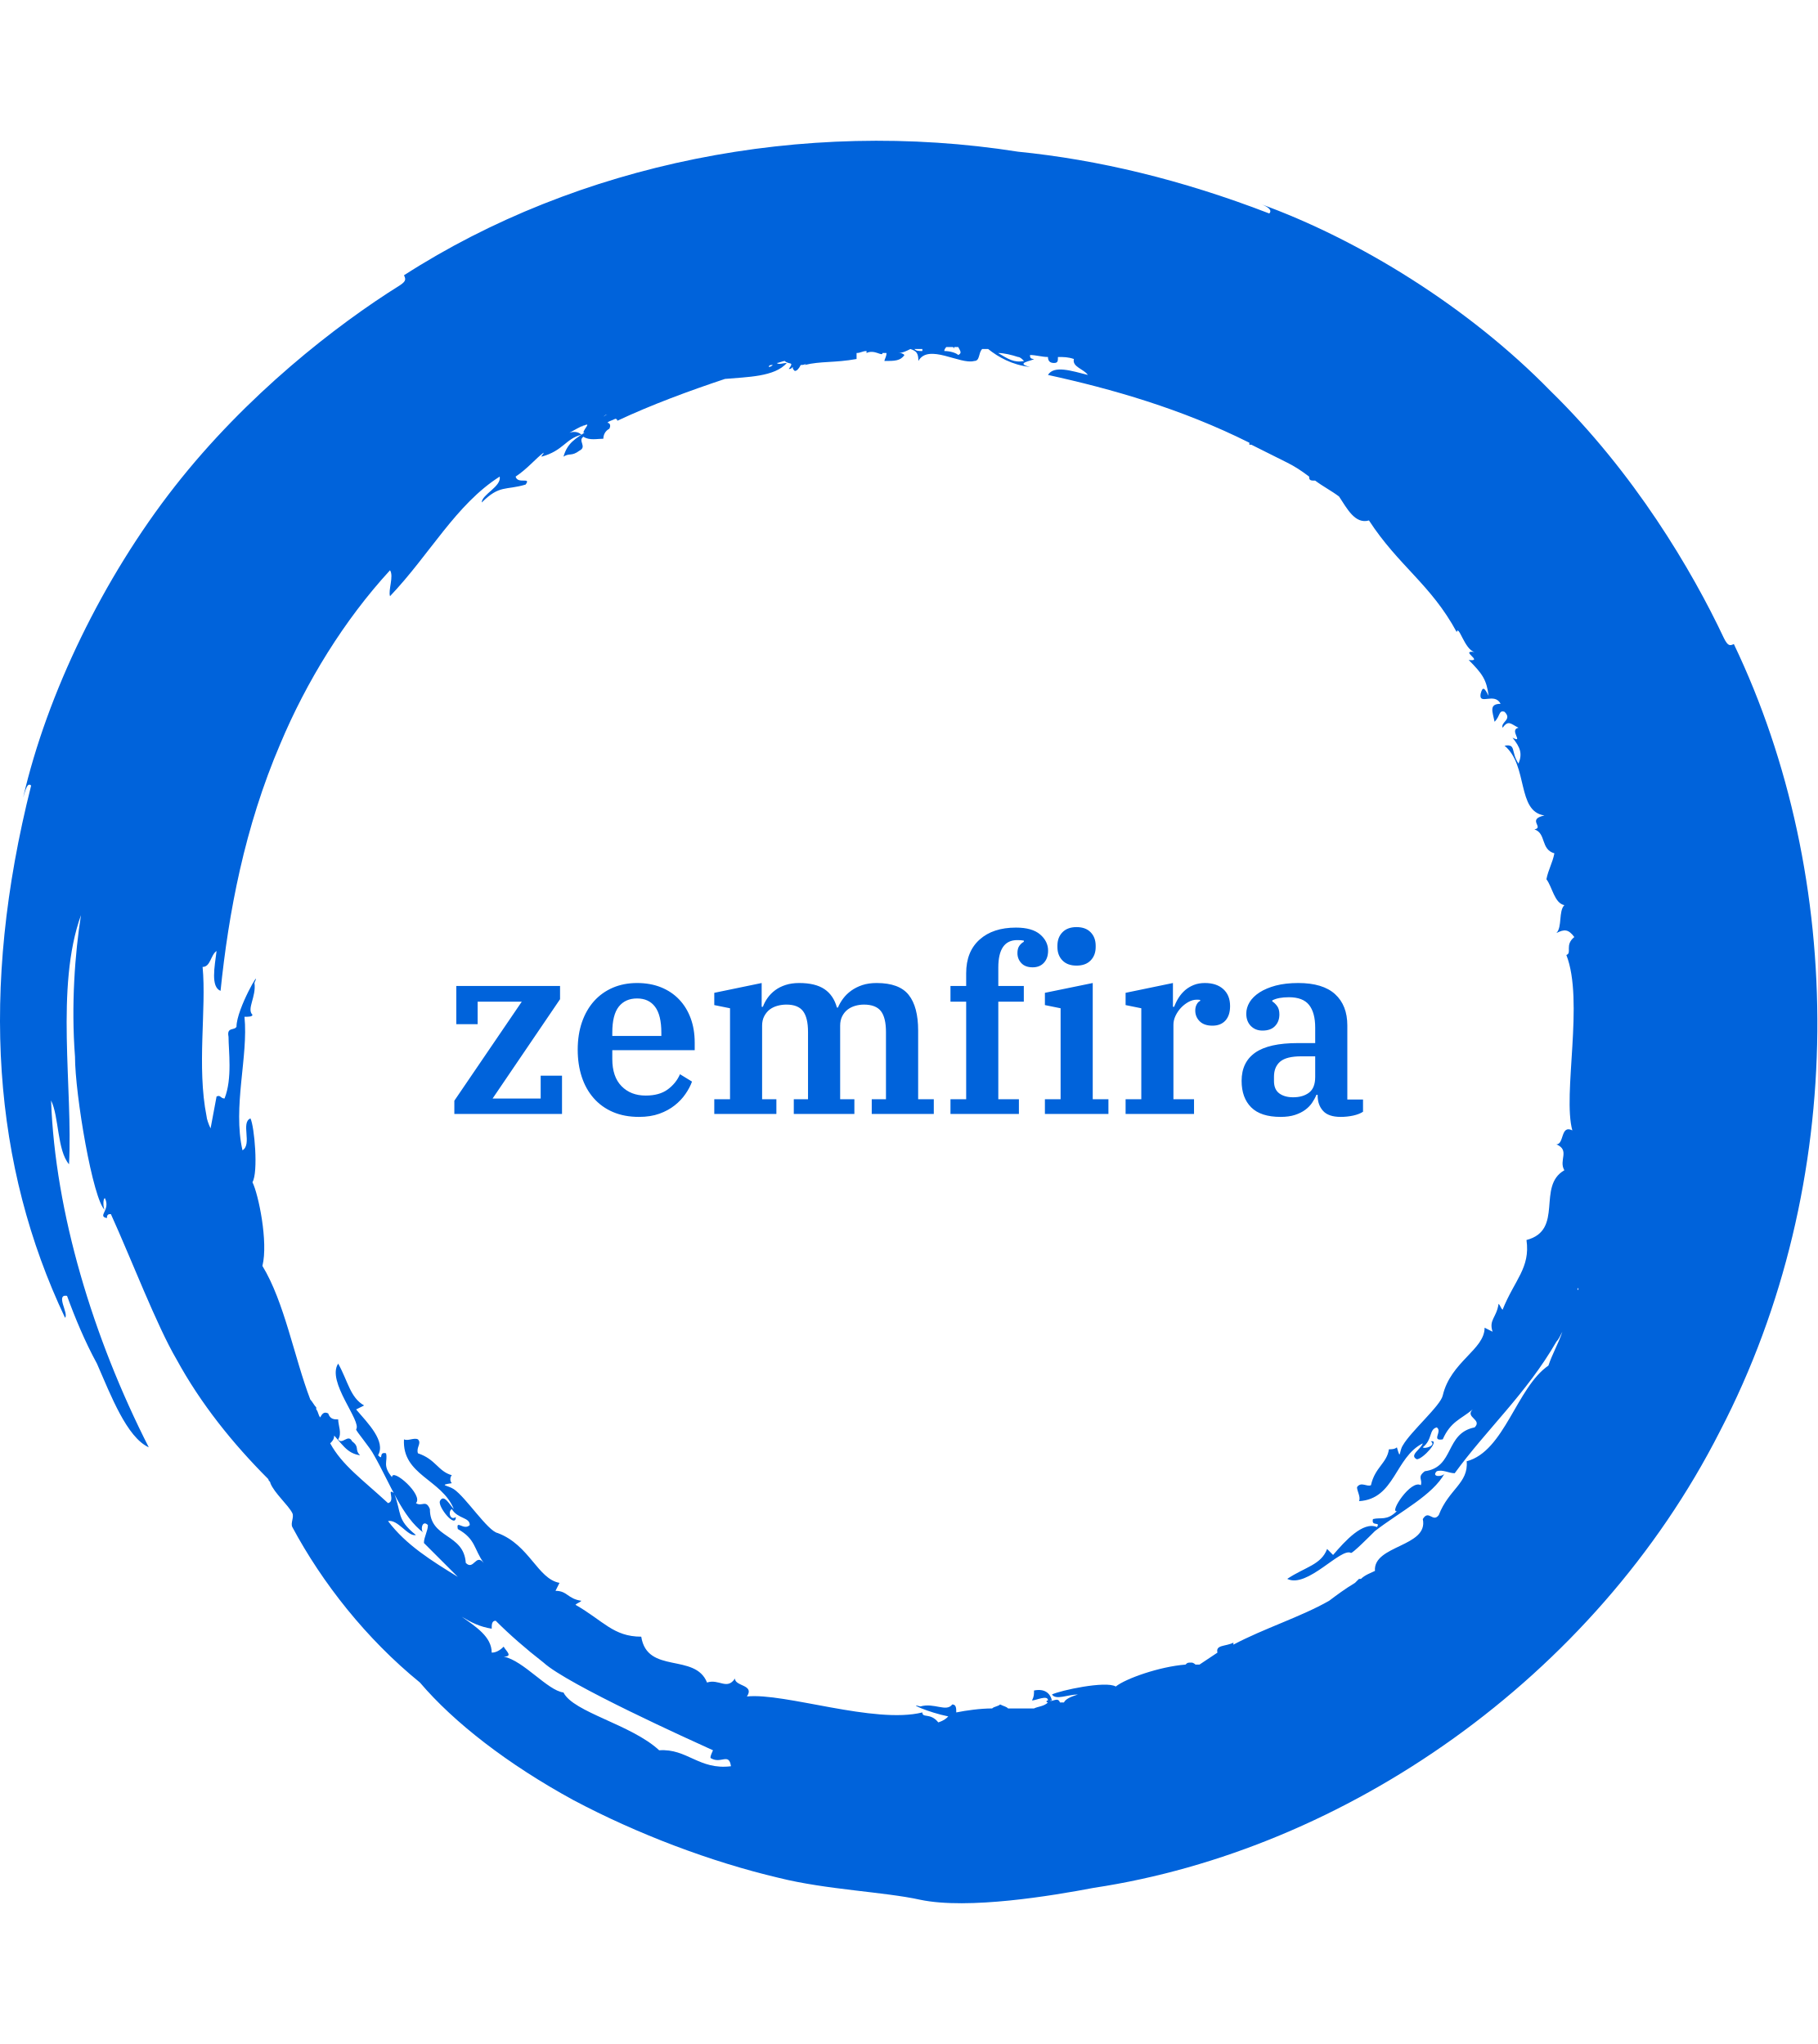
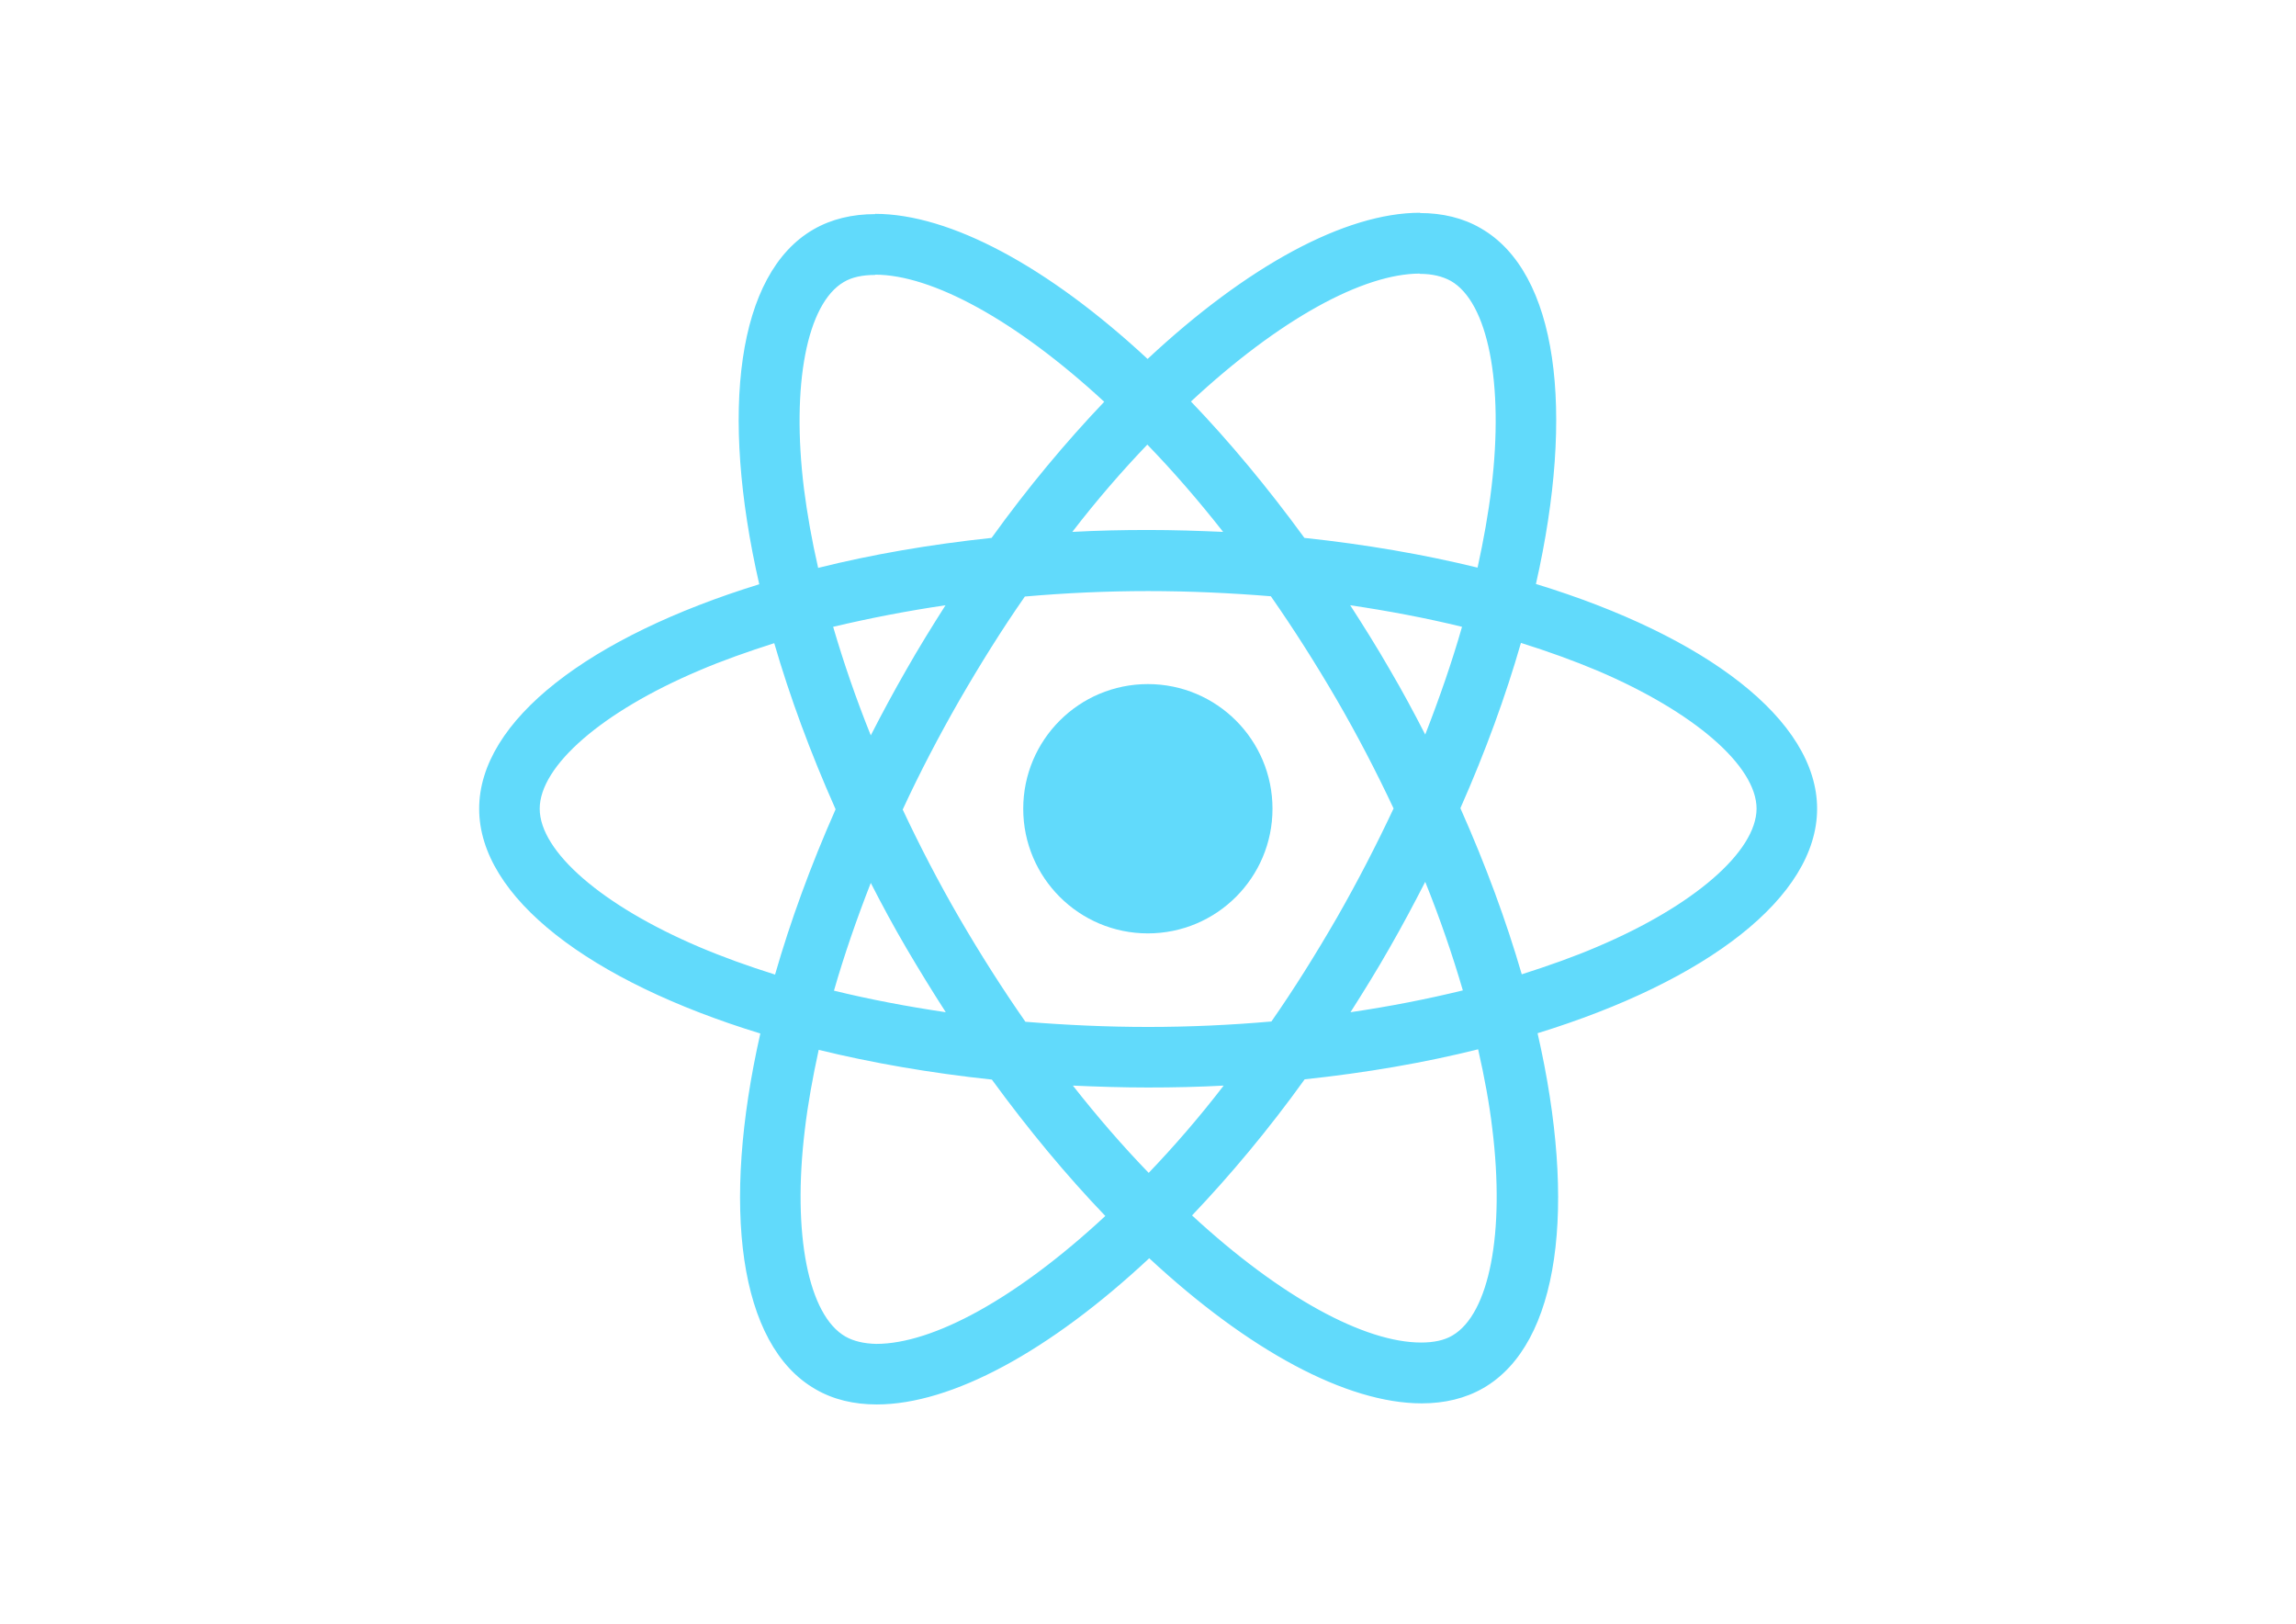
- <svg xmlns="http://www.w3.org/2000/svg" version="1.1" width="1000" height="1125" viewBox="0 0 1000 1125">
-   <g transform="matrix(1,0,0,1,0,0)">
-     <svg viewBox="0 0 320 360" data-background-color="#ffffff" preserveAspectRatio="xMidYMid meet" height="1125" width="1000">
-       <g id="tight-bounds" transform="matrix(1,0,0,1,0,0)">
-         <svg viewBox="0 0 320 360" height="360" width="320">
-           <g>
-             <svg />
-           </g>
-           <g>
-             <svg viewBox="0 0 320 360" height="360" width="320">
-               <g>
-                 <path d="M165.217 303.356c-1.404-1.755-2.809-0.702-2.808-1.755-8.426 2.106-24.223-3.511-30.894-2.809 1.404-2.106-2.106-1.755-2.106-3.159-1.404 2.106-2.809 0-4.915 0.702-2.106-5.266-10.532-1.404-11.585-8.075-4.915 0-6.67-2.809-11.586-5.617 0.351-0.351 0.702-0.351 1.054-0.702-2.457-0.351-2.457-1.755-4.564-1.755l0.702-1.405c-3.862-0.702-5.266-6.67-10.883-8.776-1.755-0.351-5.617-6.319-7.723-7.724-1.053-0.702-2.809-0.702-0.352-1.053-0.351-0.351-0.351-1.053 0-1.404-2.457-0.702-2.809-2.809-5.968-3.862-0.351-1.053 0.702-1.755 0-2.457-0.702-0.351-1.755 0.351-2.457 0-0.351 6.319 6.67 7.021 8.777 12.287-0.702-0.702-1.755-2.809-2.458-1.404-0.351 1.053 2.809 4.915 2.809 2.808-1.053 0.702-1.404-1.053-0.703-1.404 1.053 1.755 3.16 1.404 3.16 2.809-1.053 1.053-2.457-1.053-2.106 0.702 3.16 1.755 2.809 3.511 4.563 5.968-1.404-1.755-1.755 1.404-3.159 0-0.351-5.266-6.319-4.213-6.319-9.479-0.702-1.755-1.404-0.351-2.458-1.053 1.404-1.404-4.213-6.319-4.213-4.564-1.755-2.106-0.702-2.809-1.053-4.213-1.404-0.351-0.351 1.404-1.404 0.351 1.404-2.457-1.755-5.617-3.862-8.074l1.405-0.702c-2.457-1.404-2.809-4.213-4.564-7.373-2.106 3.16 4.213 10.181 3.159 11.585 0 0.351 2.457 3.16 3.16 4.564 2.809 4.915 4.915 10.883 8.777 13.692-0.702-0.351-0.351-2.457 0.702-1.404 0 1.053-0.702 2.106-0.702 3.159 2.106 2.106 3.862 3.862 5.968 5.968-4.564-2.809-9.128-5.617-12.288-9.83 1.755-0.351 3.511 2.809 4.915 2.458-3.511-2.809-2.457-3.862-3.861-7.372-1.404-1.053 0.351 1.404-1.054 1.755-4.564-4.213-8.075-6.67-10.181-10.532 0.351-0.351 0.702-0.702 0.703-1.404-0.351-0.351-0.351-0.351-0.703-0.702 2.106 2.106 2.809 3.862 5.266 4.212-1.053-1.053 0-1.404-1.404-2.457-0.702-1.404-1.755 0.702-2.457-0.351 0.702-1.053 0-2.457 0-3.511-0.702 0-1.404 0-1.756-1.053-0.702-0.351-1.053 0-1.404 0.702-0.351-0.351-0.351-1.053-0.702-1.404v-0.351c-0.351-0.351-0.702-1.053-1.053-1.405-2.809-7.372-4.564-17.202-8.426-23.521 1.053-4.213-0.702-12.638-1.755-14.745 1.053-1.755 0.351-9.83-0.351-11.234-1.755 0.702 0.351 4.564-1.404 5.617-1.755-7.723 1.053-16.5 0.351-23.521 0.702 0 1.404 0 1.404-0.351-1.053-1.053 0.702-3.16 0.351-5.617 1.404-3.16-3.16 4.564-3.16 7.723-0.351 0.702-1.755 0-1.404 1.756 0 2.457 0.702 7.372-0.702 10.883-0.702 0-0.702-0.702-1.404-0.351-0.351 1.755-0.702 3.862-1.053 5.617-0.351-0.702-0.702-1.755-0.703-2.107-1.755-8.777 0-18.958-0.702-26.33 1.404 0 1.404-2.106 2.458-2.808-0.351 2.809-1.053 6.319 0.702 7.021 1.404-13.692 4.213-28.787 10.532-43.532 4.564-10.883 11.234-21.766 19.308-30.543 0.702 1.053-0.351 3.511 0 4.564 7.021-7.372 11.585-16.149 19.309-21.064 0.351 1.755-3.16 3.16-3.16 4.564 3.16-3.16 4.213-2.106 7.724-3.159 1.053-1.404-1.404 0-1.756-1.405 2.106-1.404 3.511-3.16 4.915-4.212 0 0.351-0.351 0.351-0.351 0.702 3.862-1.053 4.213-3.16 7.022-3.862-0.351-0.351-1.053-0.702-2.107-0.351 0.702-0.351 1.755-1.053 2.809-1.404-0.351 0-0.351 0.351-0.702 0.351 2.106-1.053 0.351 0.351 0.351 1.053 0.351 0 0.702-0.351 0.702-0.351-2.106 1.404-3.511 2.106-4.213 4.564 1.053-0.702 1.404 0 2.809-1.054 1.404-0.702-0.351-1.755 0.702-2.457 1.053 0.702 2.457 0.351 3.51 0.351 0-0.702 0.351-1.404 1.054-1.755 0.351-0.702 0-1.053-0.352-1.053 0.351-0.351 0.702-0.351 1.405-0.703 0 0 0.351 0 0.351 0.351 5.968-2.809 12.638-5.266 18.957-7.372 3.862-0.351 8.777-0.351 10.883-2.808-0.702 0-1.404 0.351-1.755 0 0.351 0 1.053-0.351 1.404-0.351 0.702 0.702 1.755 0 0.702 1.404 0.351 0 0.351 0 0.703-0.351 0 0.351 0 0.351 0.351 0.702 0.351 0 0.702-0.351 1.053-1.053 0.351 0 0.702 0 1.053-0.351l-0.351 0.351c2.809-0.702 5.266-0.351 9.128-1.054 0-0.351 0-0.702 0-1.053 0.702 0 1.053-0.351 1.755-0.351v0.351c1.404-0.702 2.809 0.702 2.808 0 0.351 0 0.351 0 0.703 0 0 0.702-0.351 1.053-0.351 1.405 1.755 0 2.809 0 3.51-1.054-0.351-0.351-0.702-0.351-1.053-0.351 0.702 0 1.404-0.351 2.106-0.702 1.053 0.351 1.404 0.702 1.405 2.107 1.755-3.16 7.372 0.702 9.829 0 1.053 0 0.702-1.404 1.405-2.107 0.351 0 0.702 0 1.053 0 1.755 1.404 4.213 2.809 7.372 3.16-2.809-0.702 0.351-1.053 0.702-1.405-0.702 0-0.702-0.351-0.702-0.702 1.053 0 2.106 0.351 3.16 0.351 0 0.702 0.351 1.053 1.053 1.054 0.702 0 0.702-0.351 0.702-1.054 1.053 0 1.755 0 2.809 0.351-0.351 1.404 1.755 1.755 2.457 2.809-2.809-0.702-5.968-1.755-7.021 0 11.234 2.457 23.521 5.968 35.457 11.936 0 0 0 0 0 0.351h0.352c2.106 1.053 4.213 2.106 6.319 3.16 1.404 0.702 2.457 1.404 3.861 2.457 0 0.351 0 0.702 0.703 0.702h0.351c1.404 1.053 2.809 1.755 4.212 2.809 1.404 2.106 2.809 4.915 5.266 4.213 5.266 8.075 10.883 11.234 15.447 19.659 0.351-1.404 1.404 3.16 3.16 3.511-2.809-0.351 1.755 1.755-1.053 1.404 2.457 2.457 3.16 3.511 3.51 6.319-0.702-1.404-1.053-1.755-1.404-0.351-0.351 2.106 2.457-0.351 3.511 1.756-2.106 0-1.404 1.404-1.054 3.159 1.053-1.053 0.702-2.106 1.756-1.755 1.404 1.404-0.702 1.755-0.351 2.809 1.053-1.404 1.404-0.702 2.808 0-1.755 0.351 1.053 2.809-1.053 1.755 1.404 1.755 1.755 2.809 1.053 4.564-1.404-2.106-0.351-3.511-2.457-3.16 4.213 3.511 2.106 11.585 7.021 12.287-3.16 0.702 0 2.106-1.755 2.458 2.106 0.702 1.053 3.511 3.51 4.213-0.351 1.755-1.053 2.809-1.404 4.563 1.053 1.404 1.404 4.213 3.16 4.564-1.053 1.053-0.351 3.862-1.404 4.915 1.404-0.702 2.106-0.702 3.159 0.702-1.755 1.404-0.351 2.809-1.404 3.16 3.16 8.075-0.702 24.575 1.053 30.894-2.106-1.053-1.404 2.457-2.808 2.457 2.457 1.053 0.351 2.809 1.404 4.564-4.915 2.809 0 10.532-6.67 12.287 0.702 4.915-2.106 7.021-4.213 12.288-0.351-0.351-0.351-0.702-0.702-1.054-0.351 2.457-1.755 2.809-1.054 4.915l-1.404-0.702c0 3.862-5.968 5.968-7.372 11.936-0.351 1.755-5.617 6.319-7.022 8.777-0.702 1.053-0.351 2.809-1.053 0.351-0.351 0.351-1.053 0.351-1.404 0.351-0.351 2.457-2.457 3.16-3.16 6.319-0.702 0.351-1.755-0.702-2.457 0.351 0 0.702 0.702 1.755 0.351 2.458 6.319-0.351 6.319-7.723 11.234-10.181-0.351 1.053-2.457 2.106-1.053 2.808 1.053 0 4.213-3.511 2.457-3.159 1.053 0.702-1.053 1.404-1.404 1.053 1.755-1.404 1.053-3.16 2.458-3.511 1.053 0.702-1.053 2.457 1.053 2.107 1.404-3.16 3.16-3.511 5.266-5.266-1.404 1.404 1.755 1.755 0.351 3.159-5.266 1.053-3.511 7.021-8.777 7.724-1.404 1.053-0.351 1.404-0.702 2.457-1.755-1.053-5.617 4.915-4.213 4.564-1.755 1.755-2.809 1.053-4.212 1.404-0.351 1.404 1.404 0.351 0.702 1.405-2.457-1.053-5.617 2.457-7.724 4.915l-1.053-1.054c-1.053 2.809-3.862 3.16-7.021 5.266 3.511 1.755 9.479-5.617 11.234-4.564 0.351 0 3.16-2.809 4.213-3.861 4.564-3.511 10.181-6.319 12.287-10.181-0.351 0.702-2.457 0.702-1.404-0.351 1.053-0.351 2.106 0.351 3.159 0.351 5.617-7.723 12.638-14.043 17.905-23.17 0.351-0.351 0.702-1.053 1.053-1.756-0.702 2.106-1.755 3.862-2.458 5.968-5.617 3.862-7.723 15.096-14.393 16.851 0.351 3.862-3.16 4.915-4.915 9.479-1.053 1.404-1.755-1.053-2.809 0.702 1.053 4.915-8.777 4.564-8.425 9.128-0.702 0.351-1.755 0.702-2.458 1.404h-0.351c-0.351 0.351-0.351 0.351-0.702 0.702-1.755 1.053-3.16 2.106-4.564 3.16-4.915 2.809-11.585 4.915-16.851 7.723v-0.351c-1.404 0.702-3.16 0.351-2.809 1.756-1.053 0.702-2.106 1.404-3.159 2.106-0.351 0-0.351 0-0.702 0 0 0-0.351-0.351-0.702-0.351-0.702 0-0.702 0-1.054 0.351-4.564 0.351-10.532 2.457-12.287 3.862-1.755-1.053-9.83 0.702-11.234 1.404 0.702 1.053 2.809 0 4.564 0-1.053 0.351-2.106 0.702-2.458 1.404-0.351 0-0.351 0-0.702 0-0.351-1.053-1.404 0-1.755-0.351h0.351c-0.351-1.404-1.404-2.106-3.16-1.755 0 0.702 0 1.053-0.351 1.755 0.702 0 2.809-1.053 2.809 0-0.351 0-0.351 0.351 0 0.351-0.702 0.702-1.755 0.702-2.458 1.054-1.404 0-3.16 0-4.563 0-0.351-0.351-0.702-0.351-1.405-0.703-0.351 0.351-1.053 0.351-1.404 0.703-2.106 0-4.564 0.351-6.319 0.702 0-0.702 0-1.404-0.702-1.405-1.053 1.404-3.16-0.351-5.617 0.352-2.457-0.702 1.404 1.053 4.915 1.755-0.351 0.351-0.702 0.702-1.756 1.053M116.068 308.271c-4.915-4.564-15.096-6.67-16.851-10.181-2.809-0.351-7.021-5.617-10.532-6.319 1.755 0 0.351-1.053 0-1.755-0.702 0.702-1.404 1.053-2.106 1.053 0-2.809-2.809-4.564-5.266-6.319 1.755 1.053 3.16 1.755 5.266 2.106 0-0.702 0-1.404 0.702-1.404 2.457 2.457 5.266 4.915 8.425 7.372 4.213 3.862 25.979 13.692 29.841 15.447 0 0-0.702 1.404-0.351 1.404 1.755 1.053 3.16-1.053 3.511 1.404-5.617 0.702-7.723-3.16-12.639-2.808M277.909 226.824v0.351 0c-0.351 0 0-0.351 0-0.351M136.079 64.281c-0.351 0.351-0.702 0.351-0.702 0.351 0-0.351 0.351-0.351 0.702-0.351M129.409 66.036c0 0.351 0 0.351 0 0 0 0.351 0 0.351 0 0 0 0.351 0 0 0 0M106.238 73.408v0c0.351-0.351 0.351-0.351 0.703-0.351-0.351 0-0.702 0.351-0.703 0.351M162.409 61.823c-0.702 0-1.053 0-1.404-0.351 0.351 0 0.702 0 1.053 0h0.351c0 0 0 0 0 0.351M168.728 62.525c-0.351-0.351-1.404-0.702-2.457-0.702 0-0.351 0.351-0.702 0.351-0.702 0.351 0 0.702 0 1.053 0 0 0 0.351 0 0.351 0.351 0 0 0 0 0-0.351 0.351 0 0.351 0 0.702 0 0.351 0.702 0.702 1.053 0 1.404M180.313 63.579c-1.755 0.351-2.809-0.351-4.564-1.405 1.053 0 2.457 0.351 3.511 0.702 0.351 0 0.702 0.351 1.053 0.703M305.292 113.43c-0.702 0.351-1.053 0.351-1.755-1.053-5.617-11.936-15.798-29.138-30.543-43.532-14.394-14.745-33.702-26.681-51.255-33.001 1.053 0.351 2.457 1.053 1.755 1.756-15.447-5.968-30.192-9.479-44.234-10.883-37.915-5.968-77.585 2.106-108.128 21.766 0.351 0.702 0.351 1.053-0.702 1.755-11.234 7.021-27.032 19.309-39.671 35.458-12.638 16.149-22.468 36.511-26.681 54.766 0.351-1.053 0.702-2.809 1.405-2.107-9.128 36.16-6.67 67.053 5.968 93.735 0.702-0.702-1.755-4.213 0.351-3.862 1.404 3.862 3.16 8.075 5.266 11.936 2.457 5.617 5.266 12.989 9.128 14.745-9.83-19.309-16.5-41.426-17.203-61.085 1.404 2.809 1.053 8.777 3.16 11.234 0.702-13.34-2.457-31.245 2.106-43.883-1.053 6.67-1.755 15.798-1.053 24.925 0 6.67 3.16 25.277 5.266 27.032-0.351-0.351-0.351-2.106 0-2.106 1.053 2.106-1.404 3.16 0.351 3.511 0-0.702 0.351-0.702 0.702-0.703 3.511 7.723 8.075 19.66 11.585 25.628 4.213 7.723 9.83 14.745 16.149 21.064 0 0.351 0.351 0.351 0.352 0.702 0.702 1.755 3.16 3.862 3.861 5.266 0.351 0.702-0.351 1.755 0 2.458 5.266 9.83 12.989 19.66 22.468 27.383 5.968 7.021 15.447 14.394 27.032 20.713 11.234 5.968 24.223 10.883 36.16 13.691 8.426 2.106 18.606 2.457 24.926 3.862 8.426 1.755 23.17-0.702 30.542-2.107 44.234-6.67 88.117-36.862 110.235-80.393 22.819-43.883 22.117-97.596 2.457-138.671" fill="#0063db" fill-rule="nonzero" stroke="none" stroke-width="1" stroke-linecap="butt" stroke-linejoin="miter" stroke-miterlimit="10" stroke-dasharray="" stroke-dashoffset="0" font-family="none" font-weight="none" font-size="none" text-anchor="none" style="mix-blend-mode: normal" data-fill-palette-color="tertiary" />
-               </g>
-               <g transform="matrix(1,0,0,1,80,163.0562)">
-                 <svg viewBox="0 0 160 33.888" height="33.888" width="160">
-                   <g>
-                     <svg viewBox="0 0 160 33.888" height="33.888" width="160">
-                       <g>
-                         <svg viewBox="0 0 160 33.888" height="33.888" width="160">
-                           <g>
-                             <svg viewBox="0 0 160 33.888" height="33.888" width="160">
-                               <g id="textblocktransform">
-                                 <svg viewBox="0 0 160 33.888" height="33.888" width="160" id="textblock">
-                                   <g>
-                                     <svg viewBox="0 0 160 33.888" height="33.888" width="160">
-                                       <g transform="matrix(1,0,0,1,0,0)">
-                                         <svg width="160" viewBox="1.85 -38.1 185.24 38.7" height="33.888" data-palette-color="#0063db">
-                                           <path d="M1.85 0L1.85-2.7 15.6-22.9 6.6-22.9 6.6-18.3 2.25-18.3 2.25-26.1 23.4-26.1 23.4-23.4 9.65-3.15 19.45-3.15 19.45-7.8 23.8-7.8 23.8 0 1.85 0ZM39.5 0.6L39.5 0.6Q36.5 0.6 34.17-0.4 31.85-1.4 30.25-3.23 28.65-5.05 27.82-7.58 27-10.1 27-13.1L27-13.1Q27-16.2 27.87-18.73 28.75-21.25 30.35-23.03 31.95-24.8 34.17-25.75 36.4-26.7 39.1-26.7L39.1-26.7Q41.8-26.7 43.97-25.83 46.15-24.95 47.67-23.35 49.2-21.75 50.02-19.53 50.85-17.3 50.85-14.55L50.85-14.55 50.85-13 34.05-13 34.05-11.2Q34.05-7.6 35.92-5.68 37.8-3.75 40.85-3.75L40.85-3.75Q43.65-3.75 45.35-5 47.05-6.25 47.85-8.1L47.85-8.1 50.3-6.6Q49.85-5.35 48.97-4.08 48.1-2.8 46.77-1.75 45.45-0.7 43.65-0.05 41.85 0.6 39.5 0.6ZM34.05-16.6L34.05-15.9 44.05-15.9 44.05-16.55Q44.05-20.15 42.77-21.85 41.5-23.55 39.1-23.55L39.1-23.55Q36.7-23.55 35.37-21.88 34.05-20.2 34.05-16.6L34.05-16.6ZM54.84 0L54.84-3 58.05-3 58.05-21.55 54.84-22.2 54.84-24.7 64.5-26.7 64.5-21.85 64.75-21.85Q65.09-22.8 65.72-23.68 66.34-24.55 67.25-25.23 68.15-25.9 69.37-26.3 70.59-26.7 72.15-26.7L72.15-26.7Q75.45-26.7 77.3-25.45 79.15-24.2 79.84-21.7L79.84-21.7 80.05-21.7Q80.45-22.65 81.12-23.55 81.8-24.45 82.77-25.15 83.75-25.85 85.02-26.28 86.3-26.7 87.94-26.7L87.94-26.7Q92.55-26.7 94.47-24.28 96.4-21.85 96.4-17L96.4-17 96.4-3 99.59-3 99.59 0 86.94 0 86.94-3 89.84-3 89.84-16.7Q89.84-19.65 88.8-20.98 87.75-22.3 85.34-22.3L85.34-22.3Q84.45-22.3 83.57-22.05 82.7-21.8 82.02-21.28 81.34-20.75 80.92-19.93 80.5-19.1 80.5-18L80.5-18 80.5-3 83.4-3 83.4 0 71.05 0 71.05-3 73.95-3 73.95-16.7Q73.95-19.65 72.92-20.98 71.9-22.3 69.55-22.3L69.55-22.3Q68.59-22.3 67.7-22.05 66.8-21.8 66.12-21.28 65.45-20.75 65.02-19.93 64.59-19.1 64.59-18L64.59-18 64.59-3 67.5-3 67.5 0 54.84 0ZM102.99 0L102.99-3 106.19-3 106.19-22.9 102.99-22.9 102.99-26.1 106.19-26.1 106.19-28.7Q106.19-33.1 108.92-35.55 111.64-38 116.34-38L116.34-38Q119.64-38 121.27-36.6 122.89-35.2 122.89-33.3L122.89-33.3Q122.89-31.75 122.04-30.83 121.19-29.9 119.74-29.9L119.74-29.9Q118.24-29.9 117.44-30.75 116.64-31.6 116.64-32.8L116.64-32.8Q116.64-33.75 117.04-34.3 117.44-34.85 117.94-35.1L117.94-35.1 117.94-35.35Q117.69-35.4 117.32-35.43 116.94-35.45 116.59-35.45L116.59-35.45Q112.74-35.45 112.74-29.85L112.74-29.85 112.74-26.1 117.94-26.1 117.94-22.9 112.74-22.9 112.74-3 116.94-3 116.94 0 102.99 0ZM128.69-30.25L128.69-30.25Q126.84-30.25 125.82-31.3 124.79-32.35 124.79-34.05L124.79-34.05 124.79-34.3Q124.79-36 125.82-37.05 126.84-38.1 128.69-38.1L128.69-38.1Q130.54-38.1 131.56-37.05 132.59-36 132.59-34.3L132.59-34.3 132.59-34.05Q132.59-32.35 131.56-31.3 130.54-30.25 128.69-30.25ZM122.24 0L122.24-3 125.44-3 125.44-21.55 122.24-22.2 122.24-24.7 131.99-26.7 131.99-3 135.19-3 135.19 0 122.24 0ZM138.69 0L138.69-3 141.89-3 141.89-21.55 138.69-22.2 138.69-24.7 148.34-26.7 148.34-21.85 148.59-21.85Q148.94-22.8 149.49-23.68 150.04-24.55 150.81-25.23 151.59-25.9 152.59-26.3 153.59-26.7 154.84-26.7L154.84-26.7Q157.24-26.7 158.61-25.45 159.99-24.2 159.99-22L159.99-22Q159.99-20.1 159.04-19.05 158.09-18 156.39-18L156.39-18Q154.69-18 153.79-18.9 152.89-19.8 152.89-21.1L152.89-21.1Q152.89-21.8 153.19-22.35 153.49-22.9 153.89-23.05L153.89-23.05 153.89-23.25Q153.69-23.3 153.19-23.3L153.19-23.3Q152.34-23.3 151.49-22.83 150.64-22.35 149.96-21.63 149.29-20.9 148.86-20 148.44-19.1 148.44-18.2L148.44-18.2 148.44-3 152.64-3 152.64 0 138.69 0ZM170.29 0.6L170.29 0.6Q166.24 0.6 164.29-1.35 162.34-3.3 162.34-6.75L162.34-6.75Q162.34-10.55 165.11-12.5 167.89-14.45 173.79-14.45L173.79-14.45 177.34-14.45 177.34-17.6Q177.34-20.65 176.09-22.23 174.84-23.8 171.99-23.8L171.99-23.8Q169.79-23.8 168.59-23.15L168.59-23.15 168.59-22.95Q169.09-22.65 169.56-22.03 170.04-21.4 170.04-20.3L170.04-20.3Q170.04-18.85 169.16-17.93 168.29-17 166.59-17L166.59-17Q165.14-17 164.21-17.95 163.29-18.9 163.29-20.45L163.29-20.45Q163.29-21.65 163.96-22.78 164.64-23.9 165.99-24.78 167.34-25.65 169.31-26.18 171.29-26.7 173.89-26.7L173.89-26.7Q178.89-26.7 181.39-24.43 183.89-22.15 183.89-18.05L183.89-18.05 183.89-2.95 187.09-2.95 187.09-0.45Q186.34 0.05 185.09 0.33 183.84 0.6 182.54 0.6L182.54 0.6Q180.04 0.6 178.94-0.63 177.84-1.85 177.84-3.75L177.84-3.75 177.84-3.9 177.59-3.9Q177.24-3.05 176.69-2.25 176.14-1.45 175.29-0.83 174.44-0.2 173.21 0.2 171.99 0.6 170.29 0.6ZM172.84-3.4L172.84-3.4Q174.84-3.4 176.09-4.35 177.34-5.3 177.34-7.55L177.34-7.55 177.34-11.75 174.49-11.75Q171.49-11.75 170.21-10.68 168.94-9.6 168.94-7.6L168.94-7.6 168.94-6.7Q168.94-5 170.01-4.2 171.09-3.4 172.84-3.4Z" opacity="1" transform="matrix(1,0,0,1,0,0)" fill="#0063db" class="wordmark-text-0" data-fill-palette-color="primary" id="text-0" />
-                                         </svg>
-                                       </g>
-                                     </svg>
-                                   </g>
-                                 </svg>
-                               </g>
-                             </svg>
-                           </g>
-                           <g />
-                         </svg>
-                       </g>
-                     </svg>
-                   </g>
-                 </svg>
-               </g>
-             </svg>
-           </g>
-           <defs />
-         </svg>
-         <rect width="320" height="360" fill="none" stroke="none" visibility="hidden" />
-       </g>
-     </svg>
+ <svg xmlns="http://www.w3.org/2000/svg" viewBox="0 0 841.9 595.3">
+   <g fill="#61DAFB">
+     <path d="M666.3 296.5c0-32.5-40.7-63.3-103.1-82.4 14.4-63.6 8-114.2-20.2-130.4-6.5-3.8-14.1-5.6-22.4-5.6v22.3c4.6 0 8.3.9 11.4 2.6 13.6 7.8 19.5 37.5 14.9 75.7-1.1 9.4-2.9 19.3-5.1 29.4-19.6-4.8-41-8.5-63.5-10.9-13.5-18.5-27.5-35.3-41.6-50 32.6-30.3 63.2-46.9 84-46.9V78c-27.5 0-63.5 19.6-99.9 53.6-36.4-33.8-72.4-53.2-99.9-53.2v22.3c20.7 0 51.4 16.5 84 46.6-14 14.7-28 31.4-41.3 49.9-22.6 2.4-44 6.1-63.6 11-2.3-10-4-19.7-5.2-29-4.7-38.2 1.1-67.9 14.6-75.8 3-1.8 6.9-2.6 11.5-2.6V78.5c-8.4 0-16 1.8-22.6 5.6-28.1 16.2-34.4 66.7-19.9 130.1-62.2 19.2-102.7 49.9-102.7 82.3 0 32.5 40.7 63.3 103.1 82.4-14.4 63.6-8 114.2 20.2 130.4 6.5 3.8 14.1 5.6 22.5 5.6 27.5 0 63.5-19.6 99.9-53.6 36.4 33.8 72.4 53.2 99.9 53.2 8.4 0 16-1.8 22.6-5.6 28.1-16.2 34.4-66.7 19.9-130.1 62-19.1 102.5-49.9 102.5-82.3zm-130.2-66.7c-3.7 12.9-8.3 26.2-13.5 39.5-4.1-8-8.4-16-13.1-24-4.6-8-9.5-15.8-14.4-23.4 14.2 2.1 27.9 4.7 41 7.9zm-45.8 106.5c-7.8 13.5-15.8 26.3-24.1 38.2-14.9 1.3-30 2-45.2 2-15.1 0-30.2-.7-45-1.9-8.3-11.9-16.4-24.6-24.2-38-7.6-13.1-14.5-26.4-20.8-39.8 6.2-13.4 13.2-26.8 20.7-39.9 7.8-13.5 15.8-26.3 24.1-38.2 14.9-1.3 30-2 45.2-2 15.1 0 30.2.7 45 1.9 8.3 11.9 16.4 24.6 24.2 38 7.6 13.1 14.5 26.4 20.8 39.8-6.3 13.4-13.2 26.8-20.7 39.9zm32.3-13c5.4 13.4 10 26.8 13.8 39.8-13.1 3.2-26.9 5.9-41.2 8 4.9-7.7 9.8-15.6 14.4-23.7 4.6-8 8.9-16.1 13-24.1zM421.2 430c-9.3-9.6-18.6-20.3-27.8-32 9 .4 18.2.7 27.5.7 9.4 0 18.7-.2 27.8-.7-9 11.7-18.3 22.4-27.5 32zm-74.4-58.9c-14.2-2.1-27.9-4.7-41-7.9 3.7-12.9 8.3-26.2 13.5-39.5 4.1 8 8.4 16 13.1 24 4.7 8 9.5 15.8 14.4 23.4zM420.7 163c9.3 9.6 18.6 20.3 27.8 32-9-.4-18.2-.7-27.5-.7-9.4 0-18.7.2-27.8.7 9-11.7 18.3-22.4 27.5-32zm-74 58.9c-4.9 7.7-9.8 15.6-14.4 23.7-4.6 8-8.9 16-13 24-5.4-13.4-10-26.8-13.8-39.8 13.1-3.1 26.9-5.8 41.2-7.9zm-90.5 125.2c-35.4-15.1-58.3-34.9-58.3-50.6 0-15.7 22.9-35.6 58.3-50.6 8.6-3.7 18-7 27.7-10.1 5.7 19.6 13.2 40 22.5 60.9-9.2 20.8-16.6 41.1-22.2 60.6-9.9-3.1-19.3-6.5-28-10.2zM310 490c-13.6-7.8-19.5-37.5-14.9-75.7 1.1-9.4 2.9-19.3 5.1-29.4 19.6 4.8 41 8.5 63.5 10.9 13.5 18.5 27.5 35.3 41.6 50-32.6 30.3-63.2 46.9-84 46.9-4.5-.1-8.3-1-11.3-2.7zm237.2-76.2c4.7 38.2-1.1 67.9-14.6 75.8-3 1.8-6.9 2.6-11.5 2.6-20.7 0-51.4-16.5-84-46.6 14-14.7 28-31.4 41.3-49.9 22.6-2.4 44-6.1 63.6-11 2.3 10.1 4.1 19.8 5.2 29.1zm38.5-66.7c-8.6 3.7-18 7-27.7 10.1-5.7-19.6-13.2-40-22.5-60.9 9.2-20.8 16.6-41.1 22.2-60.6 9.9 3.1 19.3 6.5 28.1 10.2 35.4 15.1 58.3 34.9 58.3 50.6-.1 15.7-23 35.6-58.4 50.6zM320.8 78.4z" />
+     <circle cx="420.9" cy="296.5" r="45.7" />
+     <path d="M520.5 78.1z" />
  </g>
</svg>
